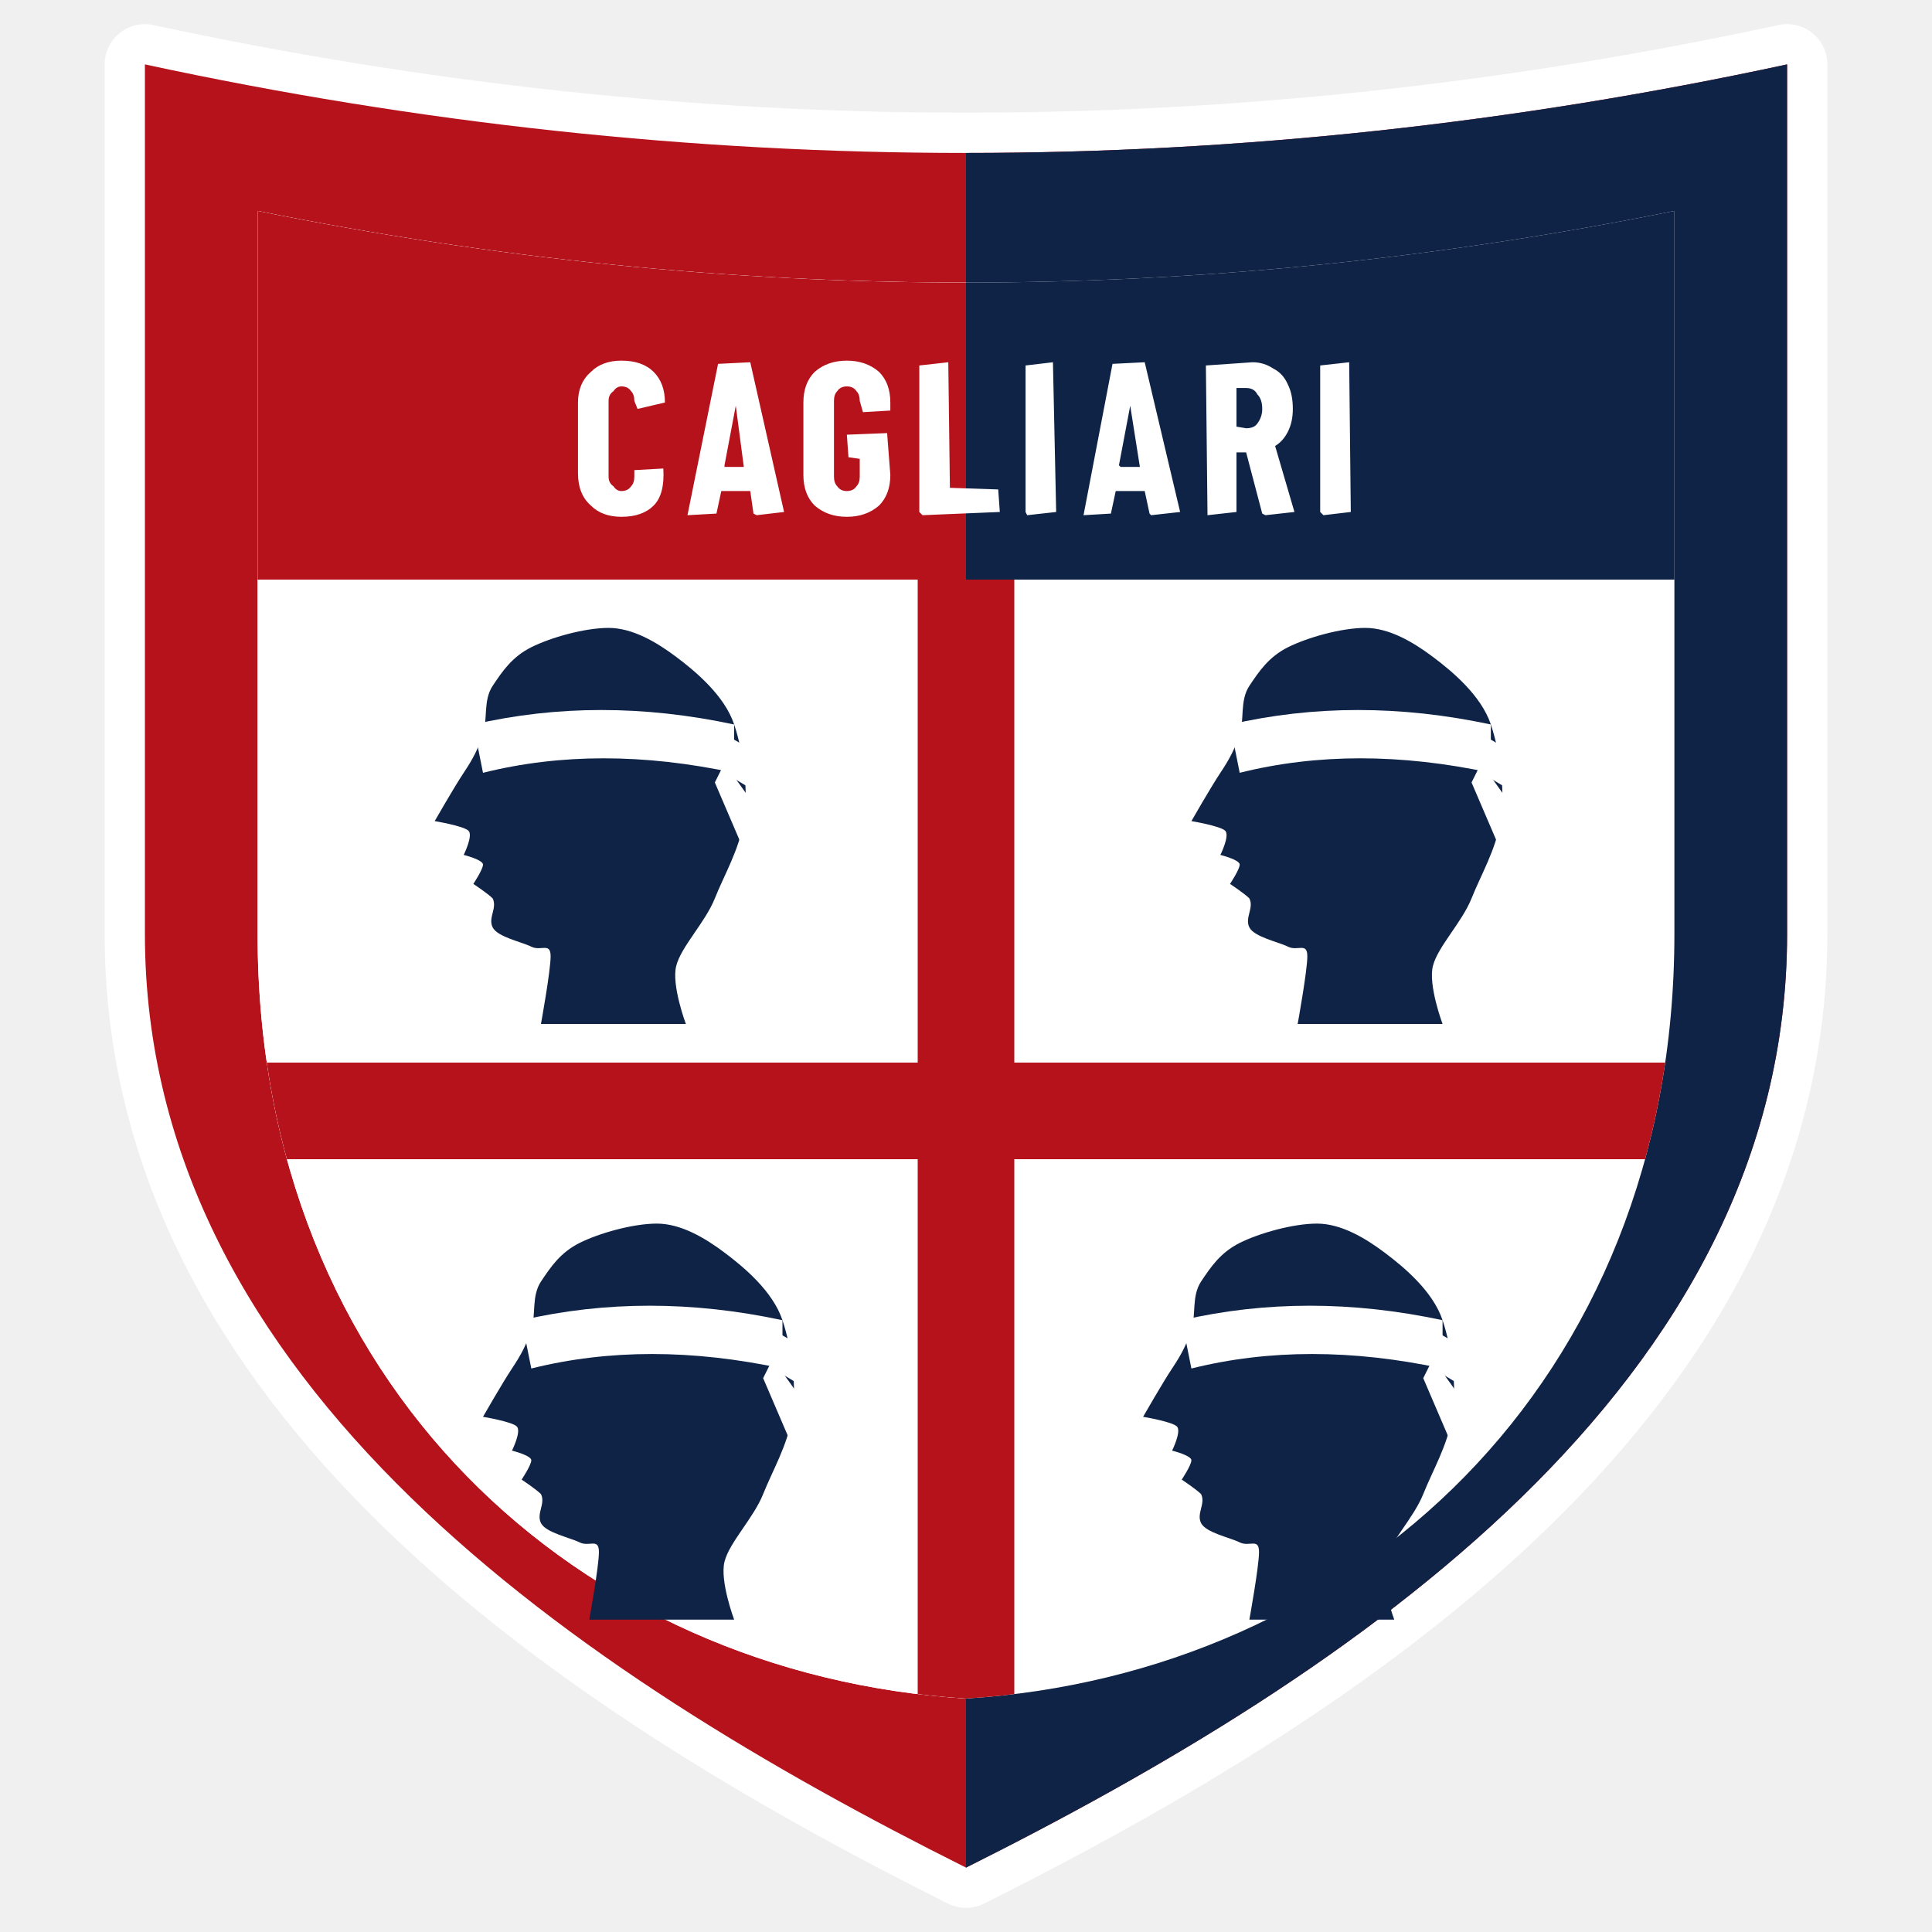
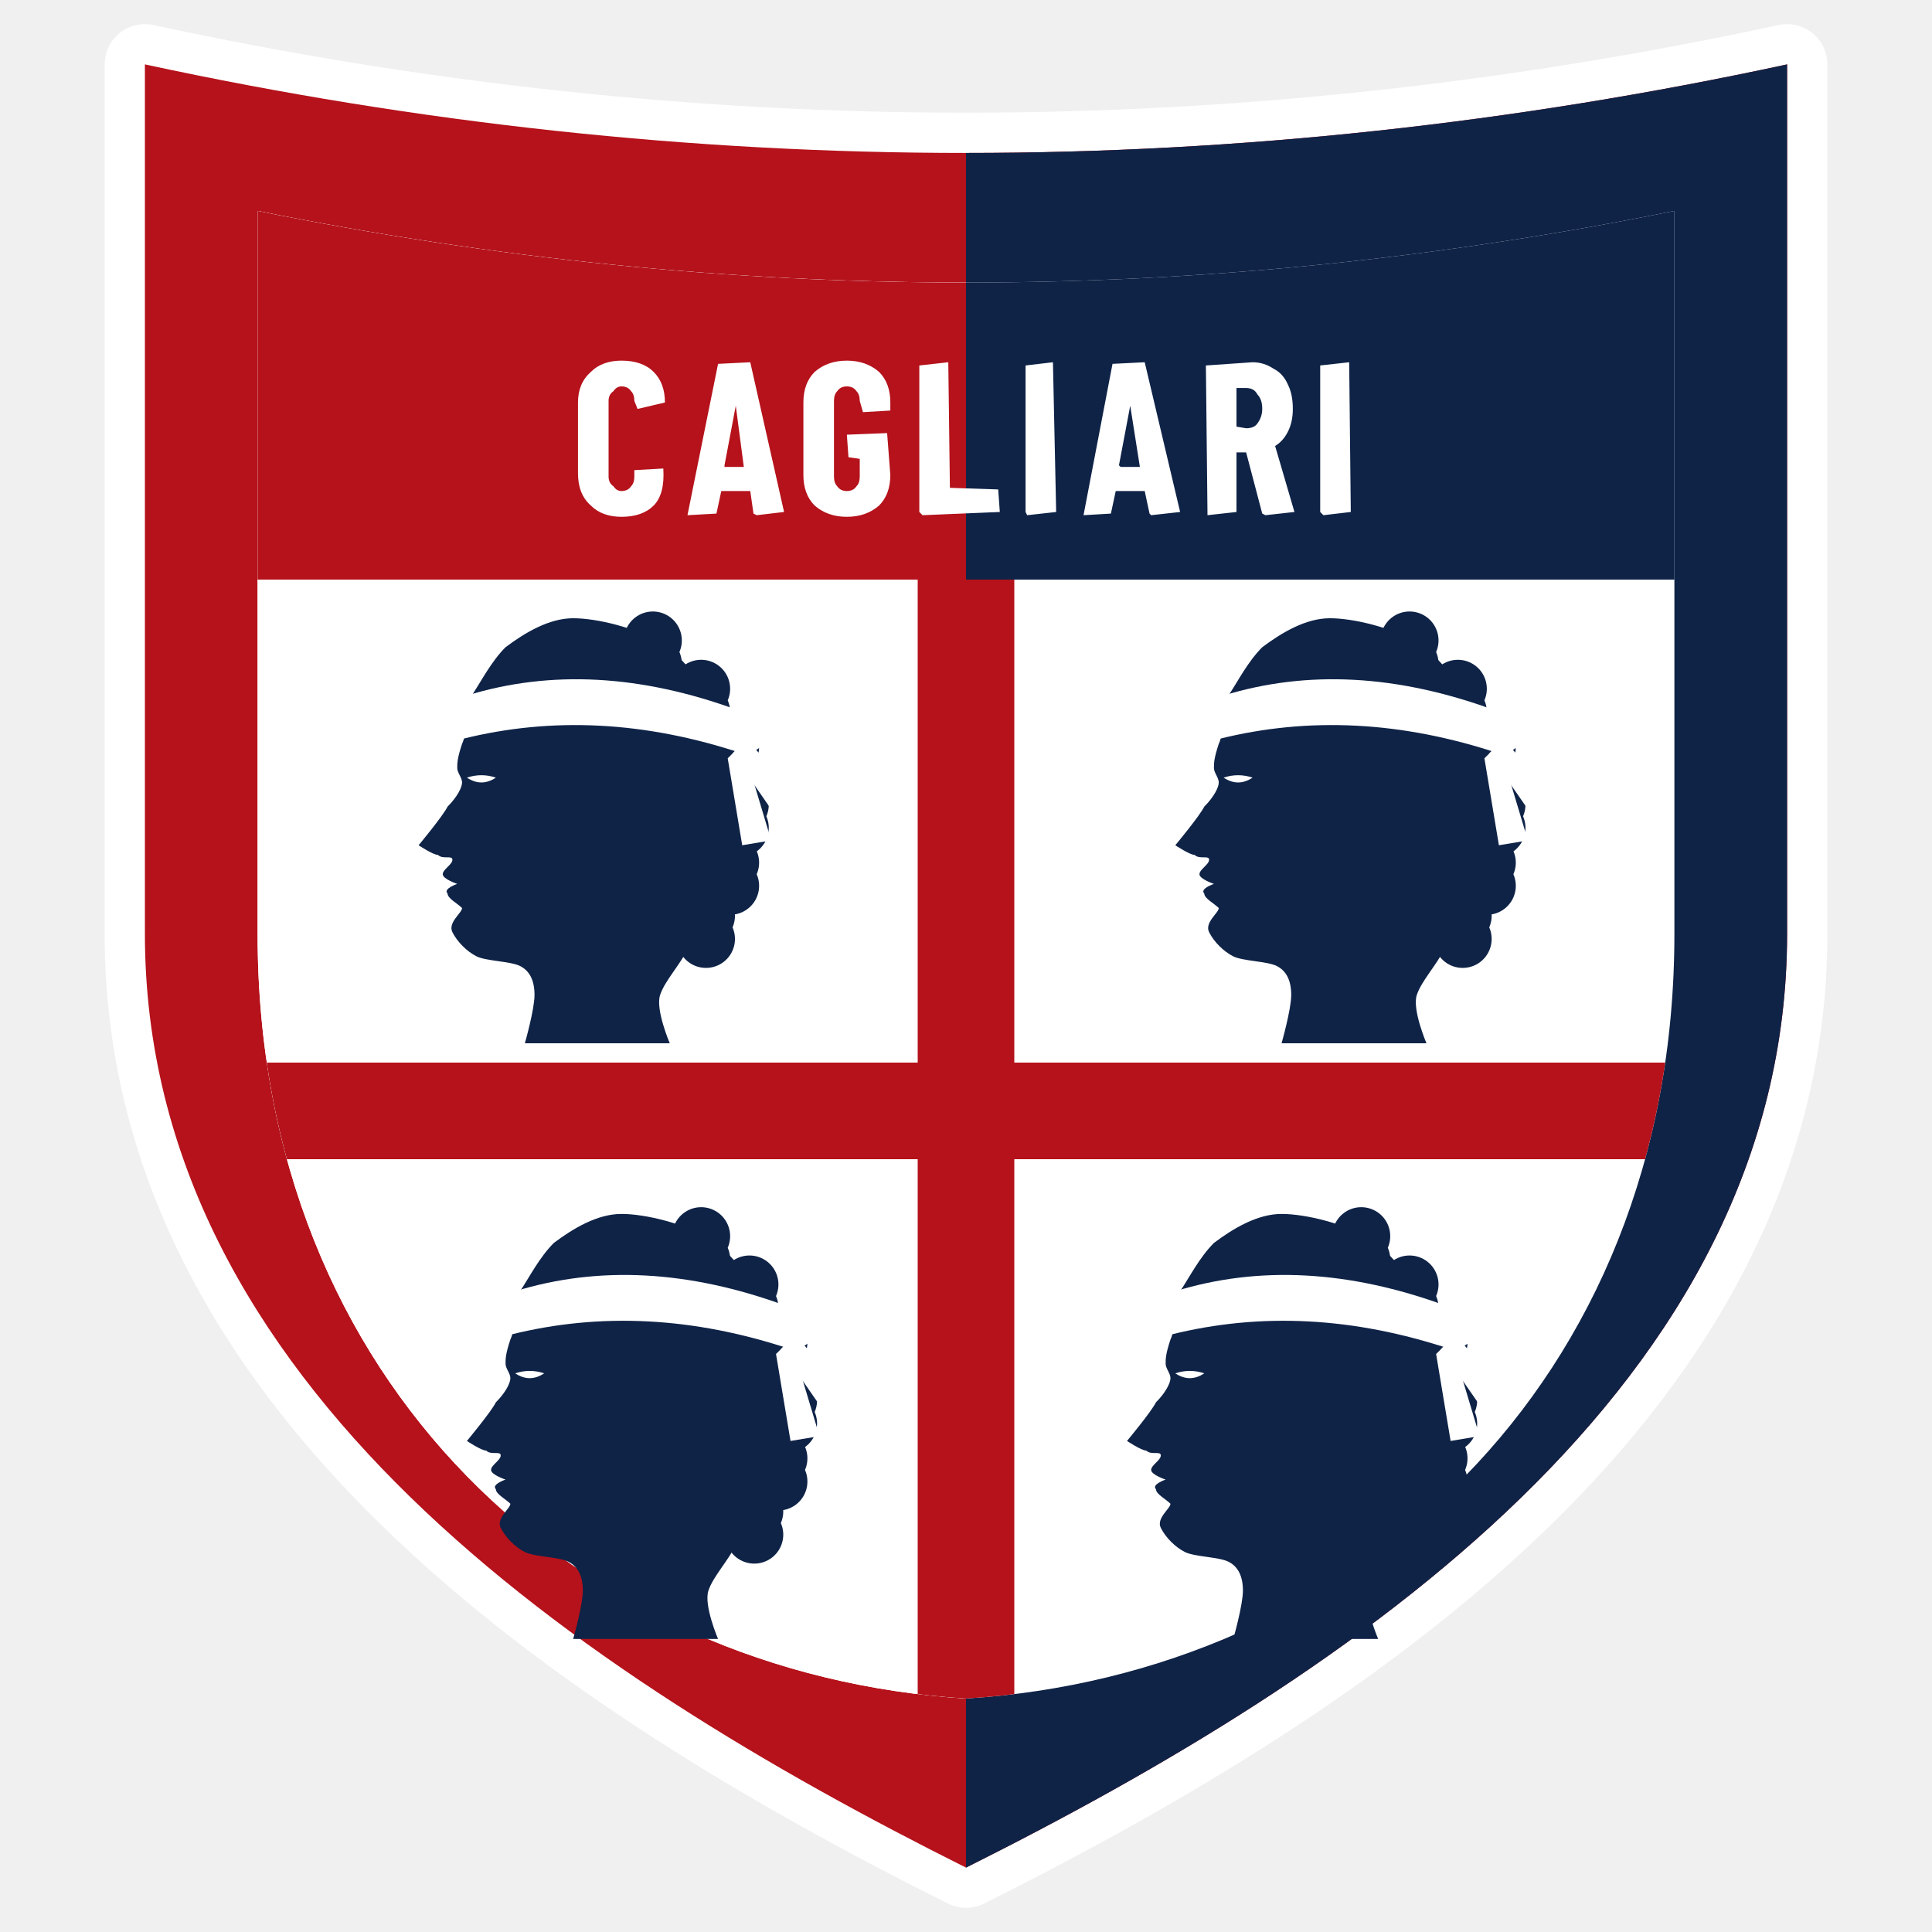
<svg xmlns="http://www.w3.org/2000/svg" viewBox="0 0 120 120" width="120" height="120">
  <defs>
    <clipPath id="c-cagliari-r">
      <path d="M60 0H120V120H60Z" />
    </clipPath>
  </defs>
  <defs>
    <clipPath id="c-cagliari">
      <path d="M16 13.1Q60 22 104 13.1L104 58C104 86 84 104 60 105.5C36 104 16 86 16 58Z" />
    </clipPath>
  </defs>
  <path d="M9 4Q60 15 111 4L111 58C111 86 84 104 60 116C36 104 9 86 9 58Z" fill="#fff" stroke="#fff" stroke-width="5" stroke-linejoin="round" />
  <path d="M9 4Q60 15 111 4L111 58C111 86 84 104 60 116C36 104 9 86 9 58Z" fill="#b5121b" />
  <path d="M16 13.1Q60 22 104 13.1L104 58C104 86 84 104 60 105.5C36 104 16 86 16 58Z" fill="#fff" />
  <path d="M9 4Q60 15 111 4L111 58C111 86 84 104 60 116C36 104 9 86 9 58Z" fill="#0f2347" clip-path="url(#c-cagliari-r)" />
  <path d="M16 13.1Q60 22 104 13.1L104 58C104 86 84 104 60 105.5C36 104 16 86 16 58Z" fill="#fff" />
  <path d="M0 0H60V36H0Z" fill="#b5121b" clip-path="url(#c-cagliari)" />
  <path d="M60 0H120V36H60Z" fill="#0f2347" clip-path="url(#c-cagliari)" />
  <path d="M35.9 29.4L35.9 25Q35.9 23.8 36.7 23.1Q37.4 22.4 38.6 22.4Q39.9 22.4 40.6 23.1Q41.3 23.8 41.3 25L39.6 25.4L39.4 24.9Q39.4 24.5 39.2 24.3Q39 24 38.6 24Q38.3 24 38.1 24.3Q37.8 24.5 37.8 24.9L37.8 29.6Q37.8 30 38.1 30.2Q38.3 30.5 38.6 30.5Q39 30.5 39.2 30.2Q39.4 30 39.4 29.6L39.4 29.2L41.2 29.1Q41.3 30.7 40.6 31.4Q39.9 32.1 38.6 32.1Q37.4 32.1 36.7 31.4Q35.9 30.7 35.9 29.4ZM46.8 31.9L46.6 30.5L44.8 30.5L44.5 31.9L42.7 32L44.6 22.6L46.6 22.5L48.7 31.8L47 32ZM45 29L46.2 29L45.7 25.2L45 28.9ZM49.9 29.5L49.9 25Q49.9 23.8 50.6 23.1Q51.4 22.4 52.6 22.4Q53.8 22.4 54.6 23.1Q55.3 23.8 55.3 25L55.3 25.5L53.6 25.6L53.4 24.9Q53.4 24.5 53.2 24.3Q53 24 52.6 24Q52.2 24 52 24.3Q51.8 24.5 51.8 24.9L51.8 29.6Q51.8 30 52 30.2Q52.2 30.5 52.6 30.5Q53 30.5 53.2 30.2Q53.4 30 53.4 29.6L53.4 28.5L52.7 28.4L52.6 27L55.1 26.9L55.3 29.5Q55.3 30.7 54.6 31.4Q53.8 32.1 52.6 32.1Q51.4 32.1 50.6 31.4Q49.9 30.7 49.9 29.5ZM57.1 31.8L57.1 22.7L58.9 22.5L59 30.3L62 30.4L62.1 31.8L57.3 32ZM63.7 31.8L63.7 22.7L65.4 22.5L65.6 31.8L63.8 32ZM71.4 31.9L71.1 30.5L69.3 30.5L69 31.9L67.3 32L69.1 22.6L71.1 22.5L73.3 31.8L71.5 32ZM69.6 29L70.8 29L70.2 25.2L69.5 28.9ZM78.4 31.9L77.4 28.1L76.8 28.1L76.8 31.8L75 32L74.9 22.7L77.8 22.5Q78.5 22.5 79.1 22.9Q79.7 23.2 80 23.9Q80.3 24.5 80.3 25.4Q80.3 26.2 80 26.8Q79.7 27.4 79.2 27.7L80.4 31.8L78.6 32ZM76.8 24.2L76.8 26.5L77.4 26.6Q77.9 26.6 78.1 26.3Q78.4 25.9 78.4 25.4Q78.4 24.8 78.1 24.5Q77.9 24.1 77.4 24.1L76.8 24.1ZM82 31.8L82 22.7L83.8 22.5L83.9 31.8L82.2 32Z" fill="#fff" />
  <path d="M57 36H63V120H57ZM0 66H120V72H0Z" fill="#b5121b" clip-path="url(#c-cagliari)" />
-   <g transform="translate(36 51) scale(0.3) translate(-50 -50)">
-     <path d="M40 14C36 16 34 19 32 22C30 25 31 29 30 32C29 35 28 37 26 40C24 43 20 50 20 50C20 50 26 51 27 52C28 53 26 57 26 57C26 57 30 58 30 59C30 60 28 63 28 63C28 63 31 65 32 66C33 68 31 70 32 72C33 74 38 75 40 76C42 77 44 75 44 78C44 81 42 92 42 92C42 92 72 92 72 92C72 92 69 84 70 80C71 76 76 71 78 66C80 61 83 56 84 50C85 44 84 36 82 30C80 24 74 19 70 16C66 13 61 10 56 10C51 10 44 12 40 14Z" fill="#0f2347" />
-     <path d="M28 30Q54 24 82 30L82 40Q54 34 30 40Z" fill="#fff" />
-     <path d="M80 32L94 40L90 46L80 40Z" fill="#fff" />
-     <path d="M80 38L90 52L84 56L78 42Z" fill="#fff" />
+   <g transform="translate(35 51) scale(0.3) translate(-50 -50)">
+     <path d="M52 8C47 8 42 11 38 14C35 17 33 21 31 24C30 27 30 32 29 34C28 37 28 38 28 39C28 40 29 41 29 42C29 43 28 45 26 47C25 49 20 55 20 55C20 55 23 57 24 57C25 58 27 57 27 58C27 59 25 60 25 61C25 62 28 63 28 63C28 63 25 64 26 65C26 66 28 67 29 68C29 69 26 71 27 73C28 75 30 77 32 78C34 79 39 79 41 80C43 81 44 83 44 86C44 89 42 96 42 96C42 96 72 96 72 96C72 96 69 89 70 86C71 83 74 80 76 76C78 72 82 69 84 64C86 59 86 54 86 48C86 42 85 34 82 28C79 22 75 16 70 13C65 10 57 8 52 8Z" fill="#0f2347" />
+     <path d="M74 72a6 6 0 1 0 11 0a6 6 0 1 0 -11 0M79 61a6 6 0 1 0 11 0a6 6 0 1 0 -11 0M81 49a6 6 0 1 0 11 0a6 6 0 1 0 -11 0M79 37a6 6 0 1 0 11 0a6 6 0 1 0 -11 0M73 25a6 6 0 1 0 11 0a6 6 0 1 0 -11 0M63 15a6 6 0 1 0 11 0a6 6 0 1 0 -11 0" fill="#0f2347" />
+     <path d="M30 24Q56 16 86 27L87 36Q57 26 29 33Z" fill="#fff" />
+     <circle cx="88" cy="31.5" r="4.2" fill="#fff" />
+     <path d="M88 33L99 46L94 49L85 36Z" fill="#fff" />
+     <path d="M87 34L93 54L87 55L84 37Z" fill="#fff" />
+     <path d="M30 41Q33 40 36 41Q33 43 30 41Z" fill="#fff" />
  </g>
-   <g transform="translate(83 51) scale(0.3) translate(-50 -50)">
-     <path d="M40 14C36 16 34 19 32 22C30 25 31 29 30 32C29 35 28 37 26 40C24 43 20 50 20 50C20 50 26 51 27 52C28 53 26 57 26 57C26 57 30 58 30 59C30 60 28 63 28 63C28 63 31 65 32 66C33 68 31 70 32 72C33 74 38 75 40 76C42 77 44 75 44 78C44 81 42 92 42 92C42 92 72 92 72 92C72 92 69 84 70 80C71 76 76 71 78 66C80 61 83 56 84 50C85 44 84 36 82 30C80 24 74 19 70 16C66 13 61 10 56 10C51 10 44 12 40 14Z" fill="#0f2347" />
-     <path d="M28 30Q54 24 82 30L82 40Q54 34 30 40Z" fill="#fff" />
-     <path d="M80 32L94 40L90 46L80 40Z" fill="#fff" />
-     <path d="M80 38L90 52L84 56L78 42Z" fill="#fff" />
+   <g transform="translate(82 51) scale(0.3) translate(-50 -50)">
+     <path d="M52 8C47 8 42 11 38 14C35 17 33 21 31 24C30 27 30 32 29 34C28 37 28 38 28 39C28 40 29 41 29 42C29 43 28 45 26 47C25 49 20 55 20 55C20 55 23 57 24 57C25 58 27 57 27 58C27 59 25 60 25 61C25 62 28 63 28 63C28 63 25 64 26 65C26 66 28 67 29 68C29 69 26 71 27 73C28 75 30 77 32 78C34 79 39 79 41 80C43 81 44 83 44 86C44 89 42 96 42 96C42 96 72 96 72 96C72 96 69 89 70 86C71 83 74 80 76 76C78 72 82 69 84 64C86 59 86 54 86 48C86 42 85 34 82 28C79 22 75 16 70 13C65 10 57 8 52 8Z" fill="#0f2347" />
+     <path d="M74 72a6 6 0 1 0 11 0a6 6 0 1 0 -11 0M79 61a6 6 0 1 0 11 0a6 6 0 1 0 -11 0M81 49a6 6 0 1 0 11 0a6 6 0 1 0 -11 0M79 37a6 6 0 1 0 11 0a6 6 0 1 0 -11 0M73 25a6 6 0 1 0 11 0a6 6 0 1 0 -11 0M63 15a6 6 0 1 0 11 0a6 6 0 1 0 -11 0" fill="#0f2347" />
+     <path d="M30 24Q56 16 86 27L87 36Q57 26 29 33Z" fill="#fff" />
+     <circle cx="88" cy="31.5" r="4.2" fill="#fff" />
+     <path d="M88 33L99 46L94 49L85 36Z" fill="#fff" />
+     <path d="M87 34L93 54L87 55L84 37Z" fill="#fff" />
+     <path d="M30 41Q33 40 36 41Q33 43 30 41Z" fill="#fff" />
  </g>
-   <g transform="translate(39 88) scale(0.3) translate(-50 -50)">
-     <path d="M40 14C36 16 34 19 32 22C30 25 31 29 30 32C29 35 28 37 26 40C24 43 20 50 20 50C20 50 26 51 27 52C28 53 26 57 26 57C26 57 30 58 30 59C30 60 28 63 28 63C28 63 31 65 32 66C33 68 31 70 32 72C33 74 38 75 40 76C42 77 44 75 44 78C44 81 42 92 42 92C42 92 72 92 72 92C72 92 69 84 70 80C71 76 76 71 78 66C80 61 83 56 84 50C85 44 84 36 82 30C80 24 74 19 70 16C66 13 61 10 56 10C51 10 44 12 40 14Z" fill="#0f2347" />
-     <path d="M28 30Q54 24 82 30L82 40Q54 34 30 40Z" fill="#fff" />
-     <path d="M80 32L94 40L90 46L80 40Z" fill="#fff" />
-     <path d="M80 38L90 52L84 56L78 42Z" fill="#fff" />
+   <g transform="translate(38 88) scale(0.3) translate(-50 -50)">
+     <path d="M52 8C47 8 42 11 38 14C35 17 33 21 31 24C30 27 30 32 29 34C28 37 28 38 28 39C28 40 29 41 29 42C29 43 28 45 26 47C25 49 20 55 20 55C20 55 23 57 24 57C25 58 27 57 27 58C27 59 25 60 25 61C25 62 28 63 28 63C28 63 25 64 26 65C26 66 28 67 29 68C29 69 26 71 27 73C28 75 30 77 32 78C34 79 39 79 41 80C43 81 44 83 44 86C44 89 42 96 42 96C42 96 72 96 72 96C72 96 69 89 70 86C71 83 74 80 76 76C78 72 82 69 84 64C86 59 86 54 86 48C86 42 85 34 82 28C79 22 75 16 70 13C65 10 57 8 52 8Z" fill="#0f2347" />
+     <path d="M74 72a6 6 0 1 0 11 0a6 6 0 1 0 -11 0M79 61a6 6 0 1 0 11 0a6 6 0 1 0 -11 0M81 49a6 6 0 1 0 11 0a6 6 0 1 0 -11 0M79 37a6 6 0 1 0 11 0a6 6 0 1 0 -11 0M73 25a6 6 0 1 0 11 0a6 6 0 1 0 -11 0M63 15a6 6 0 1 0 11 0a6 6 0 1 0 -11 0" fill="#0f2347" />
+     <path d="M30 24Q56 16 86 27L87 36Q57 26 29 33Z" fill="#fff" />
+     <circle cx="88" cy="31.5" r="4.2" fill="#fff" />
+     <path d="M88 33L99 46L94 49L85 36Z" fill="#fff" />
+     <path d="M87 34L93 54L87 55L84 37Z" fill="#fff" />
+     <path d="M30 41Q33 40 36 41Q33 43 30 41Z" fill="#fff" />
  </g>
-   <g transform="translate(80 88) scale(0.3) translate(-50 -50)">
-     <path d="M40 14C36 16 34 19 32 22C30 25 31 29 30 32C29 35 28 37 26 40C24 43 20 50 20 50C20 50 26 51 27 52C28 53 26 57 26 57C26 57 30 58 30 59C30 60 28 63 28 63C28 63 31 65 32 66C33 68 31 70 32 72C33 74 38 75 40 76C42 77 44 75 44 78C44 81 42 92 42 92C42 92 72 92 72 92C72 92 69 84 70 80C71 76 76 71 78 66C80 61 83 56 84 50C85 44 84 36 82 30C80 24 74 19 70 16C66 13 61 10 56 10C51 10 44 12 40 14Z" fill="#0f2347" />
-     <path d="M28 30Q54 24 82 30L82 40Q54 34 30 40Z" fill="#fff" />
-     <path d="M80 32L94 40L90 46L80 40Z" fill="#fff" />
-     <path d="M80 38L90 52L84 56L78 42Z" fill="#fff" />
+   <g transform="translate(79 88) scale(0.3) translate(-50 -50)">
+     <path d="M52 8C47 8 42 11 38 14C35 17 33 21 31 24C30 27 30 32 29 34C28 37 28 38 28 39C28 40 29 41 29 42C29 43 28 45 26 47C25 49 20 55 20 55C20 55 23 57 24 57C25 58 27 57 27 58C27 59 25 60 25 61C25 62 28 63 28 63C28 63 25 64 26 65C26 66 28 67 29 68C29 69 26 71 27 73C28 75 30 77 32 78C34 79 39 79 41 80C43 81 44 83 44 86C44 89 42 96 42 96C42 96 72 96 72 96C72 96 69 89 70 86C71 83 74 80 76 76C78 72 82 69 84 64C86 59 86 54 86 48C86 42 85 34 82 28C79 22 75 16 70 13C65 10 57 8 52 8Z" fill="#0f2347" />
+     <path d="M74 72a6 6 0 1 0 11 0a6 6 0 1 0 -11 0M79 61a6 6 0 1 0 11 0a6 6 0 1 0 -11 0M81 49a6 6 0 1 0 11 0a6 6 0 1 0 -11 0M79 37a6 6 0 1 0 11 0a6 6 0 1 0 -11 0M73 25a6 6 0 1 0 11 0a6 6 0 1 0 -11 0M63 15a6 6 0 1 0 11 0a6 6 0 1 0 -11 0" fill="#0f2347" />
+     <path d="M30 24Q56 16 86 27L87 36Q57 26 29 33Z" fill="#fff" />
+     <circle cx="88" cy="31.5" r="4.2" fill="#fff" />
+     <path d="M88 33L99 46L94 49L85 36Z" fill="#fff" />
+     <path d="M87 34L93 54L87 55L84 37Z" fill="#fff" />
+     <path d="M30 41Q33 40 36 41Q33 43 30 41Z" fill="#fff" />
  </g>
</svg>
